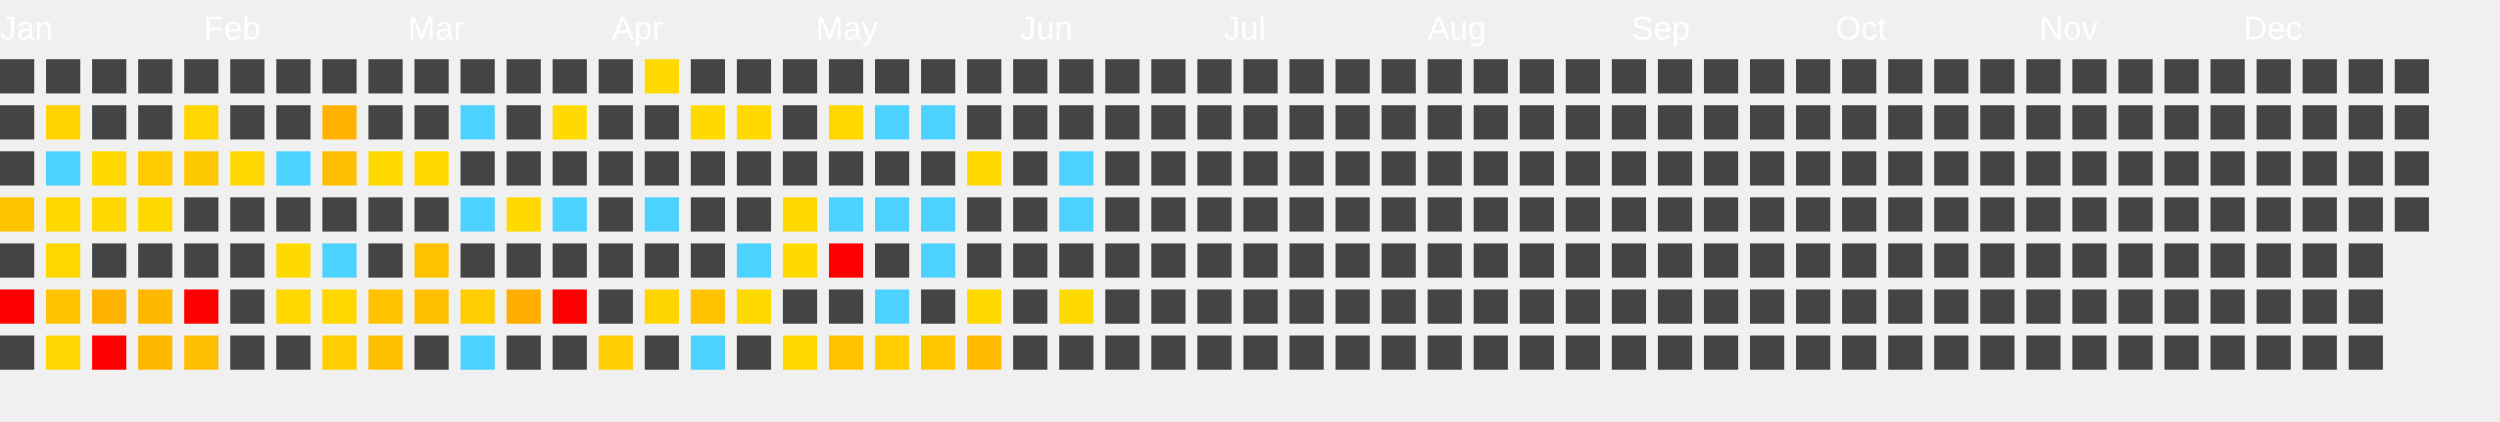
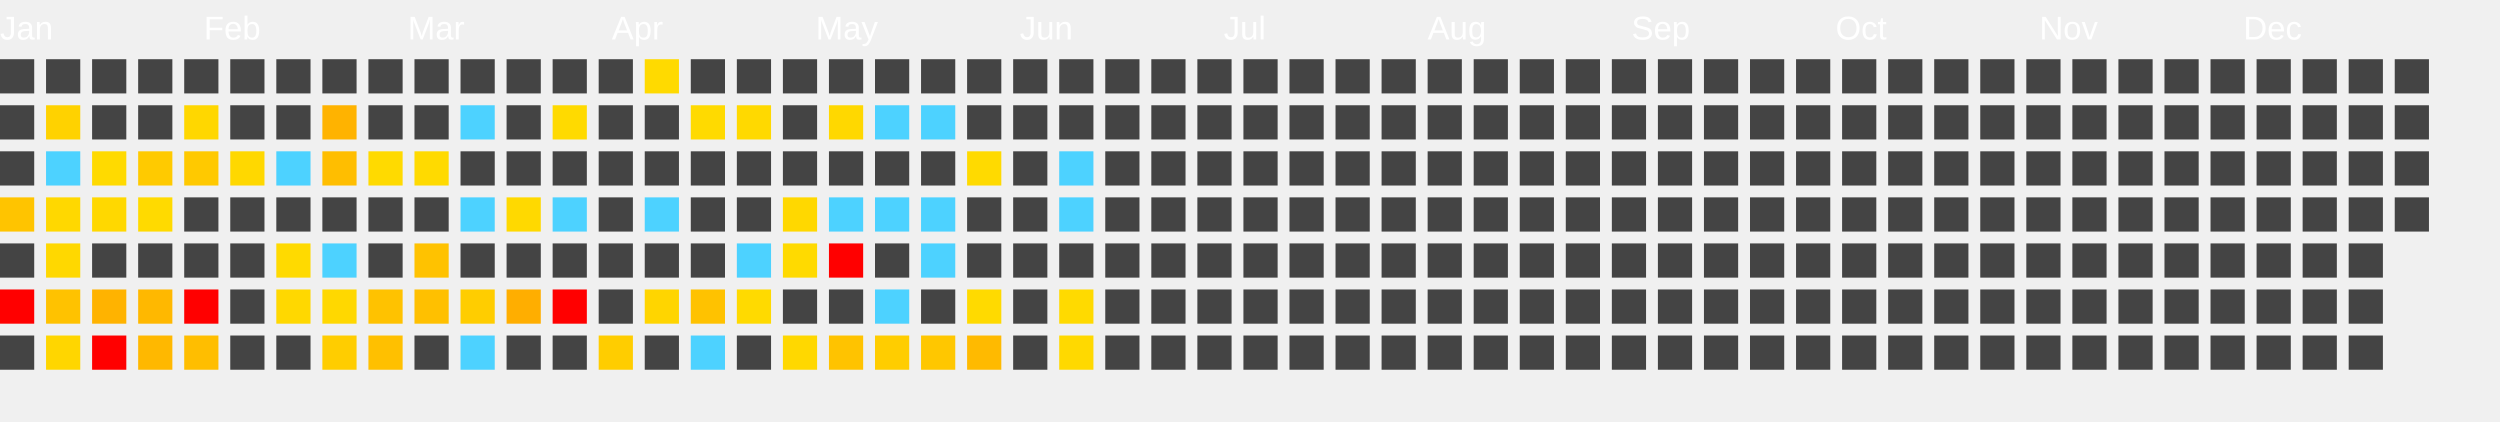
<svg xmlns="http://www.w3.org/2000/svg" baseProfile="full" height="32mm" version="1.1" viewBox="0,0,190,32" width="190mm">
  <defs />
  <rect fill="none" height="32" width="190" x="0" y="0" />
  <text fill="#FFFFFF" style="font-size:2.5px; font-family:Arial" x="0.0" y="3.0">Jan</text>
  <text fill="#FFFFFF" style="font-size:2.5px; font-family:Arial" x="15.5" y="3.0">Feb</text>
  <text fill="#FFFFFF" style="font-size:2.5px; font-family:Arial" x="31.0" y="3.0">Mar</text>
  <text fill="#FFFFFF" style="font-size:2.5px; font-family:Arial" x="46.5" y="3.0">Apr</text>
  <text fill="#FFFFFF" style="font-size:2.5px; font-family:Arial" x="62.0" y="3.0">May</text>
  <text fill="#FFFFFF" style="font-size:2.5px; font-family:Arial" x="77.5" y="3.0">Jun</text>
  <text fill="#FFFFFF" style="font-size:2.5px; font-family:Arial" x="93.0" y="3.0">Jul</text>
  <text fill="#FFFFFF" style="font-size:2.5px; font-family:Arial" x="108.5" y="3.0">Aug</text>
  <text fill="#FFFFFF" style="font-size:2.5px; font-family:Arial" x="124.0" y="3.0">Sep</text>
  <text fill="#FFFFFF" style="font-size:2.5px; font-family:Arial" x="139.5" y="3.0">Oct</text>
  <text fill="#FFFFFF" style="font-size:2.5px; font-family:Arial" x="155.0" y="3.0">Nov</text>
  <text fill="#FFFFFF" style="font-size:2.5px; font-family:Arial" x="170.5" y="3.0">Dec</text>
  <rect fill="#444444" height="2.6" width="2.6" x="0.0" y="4.5" />
  <rect fill="#444444" height="2.6" width="2.6" x="0.0" y="8.0" />
  <rect fill="#444444" height="2.6" width="2.6" x="0.0" y="11.5" />
  <rect fill="#ffc400" height="2.6" width="2.6" x="0.0" y="15.0" />
  <rect fill="#444444" height="2.6" width="2.6" x="0.0" y="18.5" />
  <rect fill="red" height="2.6" width="2.6" x="0.0" y="22.0" />
  <rect fill="#444444" height="2.6" width="2.6" x="0.0" y="25.5" />
  <rect fill="#444444" height="2.6" width="2.6" x="3.5" y="4.5" />
  <rect fill="#ffd200" height="2.6" width="2.6" x="3.5" y="8.0" />
  <rect fill="#4dd2ff" height="2.6" width="2.6" x="3.5" y="11.5" />
  <rect fill="#ffd800" height="2.6" width="2.6" x="3.5" y="15.0" />
  <rect fill="#ffd800" height="2.6" width="2.6" x="3.5" y="18.5" />
  <rect fill="#ffc200" height="2.6" width="2.6" x="3.5" y="22.0" />
  <rect fill="#ffd600" height="2.6" width="2.6" x="3.5" y="25.5" />
  <rect fill="#444444" height="2.6" width="2.6" x="7.0" y="4.5" />
  <rect fill="#444444" height="2.6" width="2.6" x="7.0" y="8.0" />
  <rect fill="#ffda00" height="2.6" width="2.6" x="7.0" y="11.5" />
  <rect fill="#ffd800" height="2.6" width="2.6" x="7.0" y="15.0" />
  <rect fill="#444444" height="2.6" width="2.6" x="7.0" y="18.5" />
  <rect fill="#ffb300" height="2.6" width="2.6" x="7.0" y="22.0" />
  <rect fill="red" height="2.6" width="2.6" x="7.0" y="25.5" />
  <rect fill="#444444" height="2.6" width="2.6" x="10.5" y="4.5" />
  <rect fill="#444444" height="2.6" width="2.6" x="10.5" y="8.0" />
  <rect fill="#ffca00" height="2.6" width="2.6" x="10.5" y="11.5" />
  <rect fill="#ffda00" height="2.6" width="2.6" x="10.5" y="15.0" />
  <rect fill="#444444" height="2.6" width="2.6" x="10.5" y="18.5" />
  <rect fill="#ffb800" height="2.6" width="2.6" x="10.5" y="22.0" />
  <rect fill="#ffb800" height="2.6" width="2.6" x="10.5" y="25.5" />
  <rect fill="#444444" height="2.6" width="2.6" x="14.0" y="4.5" />
  <rect fill="#ffd700" height="2.6" width="2.6" x="14.0" y="8.0" />
  <rect fill="#ffc900" height="2.6" width="2.6" x="14.0" y="11.5" />
  <rect fill="#444444" height="2.6" width="2.6" x="14.0" y="15.0" />
  <rect fill="#444444" height="2.6" width="2.6" x="14.0" y="18.5" />
  <rect fill="red" height="2.6" width="2.6" x="14.0" y="22.0" />
  <rect fill="#ffbe00" height="2.6" width="2.6" x="14.0" y="25.5" />
  <rect fill="#444444" height="2.6" width="2.6" x="17.5" y="4.5" />
  <rect fill="#444444" height="2.6" width="2.6" x="17.5" y="8.0" />
  <rect fill="#ffd800" height="2.6" width="2.6" x="17.5" y="11.5" />
  <rect fill="#444444" height="2.6" width="2.6" x="17.5" y="15.0" />
  <rect fill="#444444" height="2.6" width="2.6" x="17.5" y="18.5" />
  <rect fill="#444444" height="2.6" width="2.6" x="17.5" y="22.0" />
  <rect fill="#444444" height="2.6" width="2.6" x="17.5" y="25.5" />
  <rect fill="#444444" height="2.6" width="2.6" x="21.0" y="4.5" />
  <rect fill="#444444" height="2.6" width="2.6" x="21.0" y="8.0" />
  <rect fill="#4dd2ff" height="2.6" width="2.6" x="21.0" y="11.5" />
  <rect fill="#444444" height="2.6" width="2.6" x="21.0" y="15.0" />
  <rect fill="#ffda00" height="2.6" width="2.6" x="21.0" y="18.5" />
  <rect fill="#ffd800" height="2.6" width="2.6" x="21.0" y="22.0" />
  <rect fill="#444444" height="2.6" width="2.6" x="21.0" y="25.5" />
  <rect fill="#444444" height="2.6" width="2.6" x="24.5" y="4.5" />
  <rect fill="#ffb300" height="2.6" width="2.6" x="24.5" y="8.0" />
  <rect fill="#ffbe00" height="2.6" width="2.6" x="24.5" y="11.5" />
  <rect fill="#444444" height="2.6" width="2.6" x="24.5" y="15.0" />
  <rect fill="#4dd2ff" height="2.6" width="2.6" x="24.5" y="18.5" />
  <rect fill="#ffd800" height="2.6" width="2.6" x="24.5" y="22.0" />
  <rect fill="#ffcd00" height="2.6" width="2.6" x="24.5" y="25.5" />
  <rect fill="#444444" height="2.6" width="2.6" x="28.0" y="4.5" />
  <rect fill="#444444" height="2.6" width="2.6" x="28.0" y="8.0" />
  <rect fill="#ffda00" height="2.6" width="2.6" x="28.0" y="11.5" />
  <rect fill="#444444" height="2.6" width="2.6" x="28.0" y="15.0" />
  <rect fill="#444444" height="2.6" width="2.6" x="28.0" y="18.5" />
  <rect fill="#ffc200" height="2.6" width="2.6" x="28.0" y="22.0" />
  <rect fill="#ffc000" height="2.6" width="2.6" x="28.0" y="25.5" />
  <rect fill="#444444" height="2.6" width="2.6" x="31.5" y="4.5" />
  <rect fill="#444444" height="2.6" width="2.6" x="31.5" y="8.0" />
  <rect fill="#ffda00" height="2.6" width="2.6" x="31.5" y="11.5" />
  <rect fill="#444444" height="2.6" width="2.6" x="31.5" y="15.0" />
  <rect fill="#ffc200" height="2.6" width="2.6" x="31.5" y="18.5" />
  <rect fill="#ffc000" height="2.6" width="2.6" x="31.5" y="22.0" />
  <rect fill="#444444" height="2.6" width="2.6" x="31.5" y="25.5" />
  <rect fill="#444444" height="2.6" width="2.6" x="35.0" y="4.5" />
  <rect fill="#4dd2ff" height="2.6" width="2.6" x="35.0" y="8.0" />
  <rect fill="#444444" height="2.6" width="2.6" x="35.0" y="11.5" />
  <rect fill="#4dd2ff" height="2.6" width="2.6" x="35.0" y="15.0" />
  <rect fill="#444444" height="2.6" width="2.6" x="35.0" y="18.5" />
  <rect fill="#ffcd00" height="2.6" width="2.6" x="35.0" y="22.0" />
  <rect fill="#4dd2ff" height="2.6" width="2.6" x="35.0" y="25.5" />
  <rect fill="#444444" height="2.6" width="2.6" x="38.5" y="4.5" />
  <rect fill="#444444" height="2.6" width="2.6" x="38.5" y="8.0" />
  <rect fill="#444444" height="2.6" width="2.6" x="38.5" y="11.5" />
  <rect fill="#ffd900" height="2.6" width="2.6" x="38.5" y="15.0" />
  <rect fill="#444444" height="2.6" width="2.6" x="38.5" y="18.5" />
  <rect fill="#ffae00" height="2.6" width="2.6" x="38.5" y="22.0" />
  <rect fill="#444444" height="2.6" width="2.6" x="38.5" y="25.5" />
  <rect fill="#444444" height="2.6" width="2.6" x="42.0" y="4.5" />
  <rect fill="#ffda00" height="2.6" width="2.6" x="42.0" y="8.0" />
  <rect fill="#444444" height="2.6" width="2.6" x="42.0" y="11.5" />
  <rect fill="#4dd2ff" height="2.6" width="2.6" x="42.0" y="15.0" />
  <rect fill="#444444" height="2.6" width="2.6" x="42.0" y="18.5" />
  <rect fill="red" height="2.6" width="2.6" x="42.0" y="22.0" />
  <rect fill="#444444" height="2.6" width="2.6" x="42.0" y="25.5" />
  <rect fill="#444444" height="2.6" width="2.6" x="45.5" y="4.5" />
  <rect fill="#444444" height="2.6" width="2.6" x="45.5" y="8.0" />
  <rect fill="#444444" height="2.6" width="2.6" x="45.5" y="11.5" />
  <rect fill="#444444" height="2.6" width="2.6" x="45.5" y="15.0" />
  <rect fill="#444444" height="2.6" width="2.6" x="45.5" y="18.5" />
  <rect fill="#444444" height="2.6" width="2.6" x="45.5" y="22.0" />
  <rect fill="#ffcd00" height="2.6" width="2.6" x="45.5" y="25.5" />
  <rect fill="#ffda00" height="2.6" width="2.6" x="49.0" y="4.5" />
  <rect fill="#444444" height="2.6" width="2.6" x="49.0" y="8.0" />
  <rect fill="#444444" height="2.6" width="2.6" x="49.0" y="11.5" />
  <rect fill="#4dd2ff" height="2.6" width="2.6" x="49.0" y="15.0" />
  <rect fill="#444444" height="2.6" width="2.6" x="49.0" y="18.5" />
  <rect fill="#ffd500" height="2.6" width="2.6" x="49.0" y="22.0" />
  <rect fill="#444444" height="2.6" width="2.6" x="49.0" y="25.5" />
  <rect fill="#444444" height="2.6" width="2.6" x="52.5" y="4.5" />
  <rect fill="#ffda00" height="2.6" width="2.6" x="52.5" y="8.0" />
  <rect fill="#444444" height="2.6" width="2.6" x="52.5" y="11.5" />
  <rect fill="#444444" height="2.6" width="2.6" x="52.5" y="15.0" />
  <rect fill="#444444" height="2.6" width="2.6" x="52.5" y="18.5" />
  <rect fill="#ffc200" height="2.6" width="2.6" x="52.5" y="22.0" />
  <rect fill="#4dd2ff" height="2.6" width="2.6" x="52.5" y="25.5" />
  <rect fill="#444444" height="2.6" width="2.6" x="56.0" y="4.5" />
  <rect fill="#ffd900" height="2.6" width="2.6" x="56.0" y="8.0" />
  <rect fill="#444444" height="2.6" width="2.6" x="56.0" y="11.5" />
  <rect fill="#444444" height="2.6" width="2.6" x="56.0" y="15.0" />
  <rect fill="#4dd2ff" height="2.6" width="2.6" x="56.0" y="18.5" />
  <rect fill="#ffda00" height="2.6" width="2.6" x="56.0" y="22.0" />
  <rect fill="#444444" height="2.6" width="2.6" x="56.0" y="25.5" />
  <rect fill="#444444" height="2.6" width="2.6" x="59.5" y="4.5" />
  <rect fill="#444444" height="2.6" width="2.6" x="59.5" y="8.0" />
  <rect fill="#444444" height="2.6" width="2.6" x="59.5" y="11.5" />
  <rect fill="#ffd800" height="2.6" width="2.6" x="59.5" y="15.0" />
  <rect fill="#ffda00" height="2.6" width="2.6" x="59.5" y="18.5" />
  <rect fill="#444444" height="2.6" width="2.6" x="59.5" y="22.0" />
  <rect fill="#ffd800" height="2.6" width="2.6" x="59.5" y="25.5" />
  <rect fill="#444444" height="2.6" width="2.6" x="63.0" y="4.5" />
  <rect fill="#ffd800" height="2.6" width="2.6" x="63.0" y="8.0" />
  <rect fill="#444444" height="2.6" width="2.6" x="63.0" y="11.5" />
  <rect fill="#4dd2ff" height="2.6" width="2.6" x="63.0" y="15.0" />
  <rect fill="red" height="2.6" width="2.6" x="63.0" y="18.5" />
  <rect fill="#444444" height="2.6" width="2.6" x="63.0" y="22.0" />
  <rect fill="#ffc300" height="2.6" width="2.6" x="63.0" y="25.5" />
  <rect fill="#444444" height="2.6" width="2.6" x="66.5" y="4.5" />
  <rect fill="#4dd2ff" height="2.6" width="2.6" x="66.5" y="8.0" />
  <rect fill="#444444" height="2.6" width="2.6" x="66.5" y="11.5" />
  <rect fill="#4dd2ff" height="2.6" width="2.6" x="66.5" y="15.0" />
  <rect fill="#444444" height="2.6" width="2.6" x="66.5" y="18.5" />
  <rect fill="#4dd2ff" height="2.6" width="2.6" x="66.5" y="22.0" />
  <rect fill="#ffcd00" height="2.6" width="2.6" x="66.5" y="25.5" />
  <rect fill="#444444" height="2.6" width="2.6" x="70.0" y="4.5" />
  <rect fill="#4dd2ff" height="2.6" width="2.6" x="70.0" y="8.0" />
  <rect fill="#444444" height="2.6" width="2.6" x="70.0" y="11.5" />
  <rect fill="#4dd2ff" height="2.6" width="2.6" x="70.0" y="15.0" />
  <rect fill="#4dd2ff" height="2.6" width="2.6" x="70.0" y="18.5" />
  <rect fill="#444444" height="2.6" width="2.6" x="70.0" y="22.0" />
  <rect fill="#ffc700" height="2.6" width="2.6" x="70.0" y="25.5" />
  <rect fill="#444444" height="2.6" width="2.6" x="73.5" y="4.5" />
  <rect fill="#444444" height="2.6" width="2.6" x="73.5" y="8.0" />
  <rect fill="#ffda00" height="2.6" width="2.6" x="73.5" y="11.5" />
  <rect fill="#444444" height="2.6" width="2.6" x="73.5" y="15.0" />
  <rect fill="#444444" height="2.6" width="2.6" x="73.5" y="18.5" />
  <rect fill="#ffda00" height="2.6" width="2.6" x="73.5" y="22.0" />
  <rect fill="#ffba00" height="2.6" width="2.6" x="73.5" y="25.5" />
  <rect fill="#444444" height="2.6" width="2.6" x="77.0" y="4.5" />
  <rect fill="#444444" height="2.6" width="2.6" x="77.0" y="8.0" />
  <rect fill="#444444" height="2.6" width="2.6" x="77.0" y="11.5" />
  <rect fill="#444444" height="2.6" width="2.6" x="77.0" y="15.0" />
  <rect fill="#444444" height="2.6" width="2.6" x="77.0" y="18.5" />
  <rect fill="#444444" height="2.6" width="2.6" x="77.0" y="22.0" />
  <rect fill="#444444" height="2.6" width="2.6" x="77.0" y="25.5" />
  <rect fill="#444444" height="2.6" width="2.6" x="80.5" y="4.5" />
  <rect fill="#444444" height="2.6" width="2.6" x="80.5" y="8.0" />
  <rect fill="#4dd2ff" height="2.6" width="2.6" x="80.5" y="11.5" />
  <rect fill="#4dd2ff" height="2.6" width="2.6" x="80.5" y="15.0" />
  <rect fill="#444444" height="2.6" width="2.6" x="80.5" y="18.5" />
  <rect fill="#ffda00" height="2.6" width="2.6" x="80.5" y="22.0" />
-   <rect fill="#444444" height="2.6" width="2.6" x="80.5" y="25.5" />
+   <rect fill="#ffd900" height="2.6" width="2.6" x="80.5" y="25.5" />
  <rect fill="#444444" height="2.6" width="2.6" x="84.0" y="4.5" />
  <rect fill="#444444" height="2.6" width="2.6" x="84.0" y="8.0" />
  <rect fill="#444444" height="2.6" width="2.6" x="84.0" y="11.5" />
  <rect fill="#444444" height="2.6" width="2.6" x="84.0" y="15.0" />
  <rect fill="#444444" height="2.6" width="2.6" x="84.0" y="18.5" />
  <rect fill="#444444" height="2.6" width="2.6" x="84.0" y="22.0" />
  <rect fill="#444444" height="2.6" width="2.6" x="84.0" y="25.5" />
  <rect fill="#444444" height="2.6" width="2.6" x="87.5" y="4.5" />
  <rect fill="#444444" height="2.6" width="2.6" x="87.5" y="8.0" />
  <rect fill="#444444" height="2.6" width="2.6" x="87.5" y="11.5" />
  <rect fill="#444444" height="2.6" width="2.6" x="87.5" y="15.0" />
  <rect fill="#444444" height="2.6" width="2.6" x="87.5" y="18.5" />
  <rect fill="#444444" height="2.6" width="2.6" x="87.5" y="22.0" />
  <rect fill="#444444" height="2.6" width="2.6" x="87.5" y="25.5" />
  <rect fill="#444444" height="2.6" width="2.6" x="91.0" y="4.5" />
  <rect fill="#444444" height="2.6" width="2.6" x="91.0" y="8.0" />
  <rect fill="#444444" height="2.6" width="2.6" x="91.0" y="11.5" />
  <rect fill="#444444" height="2.6" width="2.6" x="91.0" y="15.0" />
  <rect fill="#444444" height="2.6" width="2.6" x="91.0" y="18.5" />
  <rect fill="#444444" height="2.6" width="2.6" x="91.0" y="22.0" />
  <rect fill="#444444" height="2.6" width="2.6" x="91.0" y="25.5" />
  <rect fill="#444444" height="2.6" width="2.6" x="94.5" y="4.5" />
  <rect fill="#444444" height="2.6" width="2.6" x="94.5" y="8.0" />
  <rect fill="#444444" height="2.6" width="2.6" x="94.5" y="11.5" />
  <rect fill="#444444" height="2.6" width="2.6" x="94.5" y="15.0" />
  <rect fill="#444444" height="2.6" width="2.6" x="94.5" y="18.5" />
  <rect fill="#444444" height="2.6" width="2.6" x="94.5" y="22.0" />
  <rect fill="#444444" height="2.6" width="2.6" x="94.5" y="25.5" />
  <rect fill="#444444" height="2.6" width="2.6" x="98.0" y="4.5" />
  <rect fill="#444444" height="2.6" width="2.6" x="98.0" y="8.0" />
  <rect fill="#444444" height="2.6" width="2.6" x="98.0" y="11.5" />
  <rect fill="#444444" height="2.6" width="2.6" x="98.0" y="15.0" />
  <rect fill="#444444" height="2.6" width="2.6" x="98.0" y="18.5" />
  <rect fill="#444444" height="2.6" width="2.6" x="98.0" y="22.0" />
  <rect fill="#444444" height="2.6" width="2.6" x="98.0" y="25.5" />
  <rect fill="#444444" height="2.6" width="2.6" x="101.5" y="4.5" />
  <rect fill="#444444" height="2.6" width="2.6" x="101.5" y="8.0" />
  <rect fill="#444444" height="2.6" width="2.6" x="101.5" y="11.5" />
  <rect fill="#444444" height="2.6" width="2.6" x="101.5" y="15.0" />
  <rect fill="#444444" height="2.6" width="2.6" x="101.5" y="18.5" />
  <rect fill="#444444" height="2.6" width="2.6" x="101.5" y="22.0" />
  <rect fill="#444444" height="2.6" width="2.6" x="101.5" y="25.5" />
  <rect fill="#444444" height="2.6" width="2.6" x="105.0" y="4.5" />
  <rect fill="#444444" height="2.6" width="2.6" x="105.0" y="8.0" />
  <rect fill="#444444" height="2.6" width="2.6" x="105.0" y="11.5" />
  <rect fill="#444444" height="2.6" width="2.6" x="105.0" y="15.0" />
  <rect fill="#444444" height="2.6" width="2.6" x="105.0" y="18.5" />
  <rect fill="#444444" height="2.6" width="2.6" x="105.0" y="22.0" />
  <rect fill="#444444" height="2.6" width="2.6" x="105.0" y="25.5" />
  <rect fill="#444444" height="2.6" width="2.6" x="108.5" y="4.5" />
  <rect fill="#444444" height="2.6" width="2.6" x="108.5" y="8.0" />
  <rect fill="#444444" height="2.6" width="2.6" x="108.5" y="11.5" />
  <rect fill="#444444" height="2.6" width="2.6" x="108.5" y="15.0" />
  <rect fill="#444444" height="2.6" width="2.6" x="108.5" y="18.5" />
  <rect fill="#444444" height="2.6" width="2.6" x="108.5" y="22.0" />
  <rect fill="#444444" height="2.6" width="2.6" x="108.5" y="25.5" />
  <rect fill="#444444" height="2.6" width="2.6" x="112.0" y="4.5" />
  <rect fill="#444444" height="2.6" width="2.6" x="112.0" y="8.0" />
  <rect fill="#444444" height="2.6" width="2.6" x="112.0" y="11.5" />
  <rect fill="#444444" height="2.6" width="2.6" x="112.0" y="15.0" />
  <rect fill="#444444" height="2.6" width="2.6" x="112.0" y="18.5" />
  <rect fill="#444444" height="2.6" width="2.6" x="112.0" y="22.0" />
  <rect fill="#444444" height="2.6" width="2.6" x="112.0" y="25.5" />
  <rect fill="#444444" height="2.6" width="2.6" x="115.5" y="4.5" />
  <rect fill="#444444" height="2.6" width="2.6" x="115.5" y="8.0" />
  <rect fill="#444444" height="2.6" width="2.6" x="115.5" y="11.5" />
  <rect fill="#444444" height="2.6" width="2.6" x="115.5" y="15.0" />
  <rect fill="#444444" height="2.6" width="2.6" x="115.5" y="18.5" />
  <rect fill="#444444" height="2.6" width="2.6" x="115.5" y="22.0" />
  <rect fill="#444444" height="2.6" width="2.6" x="115.5" y="25.5" />
  <rect fill="#444444" height="2.6" width="2.6" x="119.0" y="4.5" />
  <rect fill="#444444" height="2.6" width="2.6" x="119.0" y="8.0" />
  <rect fill="#444444" height="2.6" width="2.6" x="119.0" y="11.5" />
  <rect fill="#444444" height="2.6" width="2.6" x="119.0" y="15.0" />
  <rect fill="#444444" height="2.6" width="2.6" x="119.0" y="18.5" />
  <rect fill="#444444" height="2.6" width="2.6" x="119.0" y="22.0" />
  <rect fill="#444444" height="2.6" width="2.6" x="119.0" y="25.5" />
  <rect fill="#444444" height="2.6" width="2.6" x="122.5" y="4.5" />
  <rect fill="#444444" height="2.6" width="2.6" x="122.5" y="8.0" />
  <rect fill="#444444" height="2.6" width="2.6" x="122.5" y="11.5" />
  <rect fill="#444444" height="2.6" width="2.6" x="122.5" y="15.0" />
  <rect fill="#444444" height="2.6" width="2.6" x="122.5" y="18.5" />
  <rect fill="#444444" height="2.6" width="2.6" x="122.5" y="22.0" />
  <rect fill="#444444" height="2.6" width="2.6" x="122.5" y="25.5" />
  <rect fill="#444444" height="2.6" width="2.6" x="126.0" y="4.5" />
  <rect fill="#444444" height="2.6" width="2.6" x="126.0" y="8.0" />
  <rect fill="#444444" height="2.6" width="2.6" x="126.0" y="11.5" />
  <rect fill="#444444" height="2.6" width="2.6" x="126.0" y="15.0" />
  <rect fill="#444444" height="2.6" width="2.6" x="126.0" y="18.5" />
  <rect fill="#444444" height="2.6" width="2.6" x="126.0" y="22.0" />
  <rect fill="#444444" height="2.6" width="2.6" x="126.0" y="25.5" />
  <rect fill="#444444" height="2.6" width="2.6" x="129.5" y="4.5" />
  <rect fill="#444444" height="2.6" width="2.6" x="129.5" y="8.0" />
  <rect fill="#444444" height="2.6" width="2.6" x="129.5" y="11.5" />
  <rect fill="#444444" height="2.6" width="2.6" x="129.5" y="15.0" />
  <rect fill="#444444" height="2.6" width="2.6" x="129.5" y="18.5" />
  <rect fill="#444444" height="2.6" width="2.6" x="129.5" y="22.0" />
  <rect fill="#444444" height="2.6" width="2.6" x="129.5" y="25.5" />
  <rect fill="#444444" height="2.6" width="2.6" x="133.0" y="4.5" />
  <rect fill="#444444" height="2.6" width="2.6" x="133.0" y="8.0" />
  <rect fill="#444444" height="2.6" width="2.6" x="133.0" y="11.5" />
  <rect fill="#444444" height="2.6" width="2.6" x="133.0" y="15.0" />
  <rect fill="#444444" height="2.6" width="2.6" x="133.0" y="18.5" />
  <rect fill="#444444" height="2.6" width="2.6" x="133.0" y="22.0" />
  <rect fill="#444444" height="2.6" width="2.6" x="133.0" y="25.5" />
  <rect fill="#444444" height="2.6" width="2.6" x="136.5" y="4.5" />
  <rect fill="#444444" height="2.6" width="2.6" x="136.5" y="8.0" />
  <rect fill="#444444" height="2.6" width="2.6" x="136.5" y="11.5" />
  <rect fill="#444444" height="2.6" width="2.6" x="136.5" y="15.0" />
  <rect fill="#444444" height="2.6" width="2.6" x="136.5" y="18.5" />
  <rect fill="#444444" height="2.6" width="2.6" x="136.5" y="22.0" />
  <rect fill="#444444" height="2.6" width="2.6" x="136.5" y="25.5" />
  <rect fill="#444444" height="2.6" width="2.6" x="140.0" y="4.5" />
  <rect fill="#444444" height="2.6" width="2.6" x="140.0" y="8.0" />
  <rect fill="#444444" height="2.6" width="2.6" x="140.0" y="11.5" />
  <rect fill="#444444" height="2.6" width="2.6" x="140.0" y="15.0" />
  <rect fill="#444444" height="2.6" width="2.6" x="140.0" y="18.5" />
  <rect fill="#444444" height="2.6" width="2.6" x="140.0" y="22.0" />
  <rect fill="#444444" height="2.6" width="2.6" x="140.0" y="25.5" />
  <rect fill="#444444" height="2.6" width="2.6" x="143.5" y="4.5" />
  <rect fill="#444444" height="2.6" width="2.6" x="143.5" y="8.0" />
  <rect fill="#444444" height="2.6" width="2.6" x="143.5" y="11.5" />
  <rect fill="#444444" height="2.6" width="2.6" x="143.5" y="15.0" />
  <rect fill="#444444" height="2.6" width="2.6" x="143.5" y="18.5" />
  <rect fill="#444444" height="2.6" width="2.6" x="143.5" y="22.0" />
  <rect fill="#444444" height="2.6" width="2.6" x="143.5" y="25.5" />
  <rect fill="#444444" height="2.6" width="2.6" x="147.0" y="4.5" />
  <rect fill="#444444" height="2.6" width="2.6" x="147.0" y="8.0" />
  <rect fill="#444444" height="2.6" width="2.6" x="147.0" y="11.5" />
  <rect fill="#444444" height="2.6" width="2.6" x="147.0" y="15.0" />
  <rect fill="#444444" height="2.6" width="2.6" x="147.0" y="18.5" />
  <rect fill="#444444" height="2.6" width="2.6" x="147.0" y="22.0" />
  <rect fill="#444444" height="2.6" width="2.6" x="147.0" y="25.5" />
  <rect fill="#444444" height="2.6" width="2.6" x="150.5" y="4.5" />
  <rect fill="#444444" height="2.6" width="2.6" x="150.5" y="8.0" />
  <rect fill="#444444" height="2.6" width="2.6" x="150.5" y="11.5" />
  <rect fill="#444444" height="2.6" width="2.6" x="150.5" y="15.0" />
  <rect fill="#444444" height="2.6" width="2.6" x="150.5" y="18.5" />
  <rect fill="#444444" height="2.6" width="2.6" x="150.5" y="22.0" />
  <rect fill="#444444" height="2.6" width="2.6" x="150.5" y="25.5" />
  <rect fill="#444444" height="2.6" width="2.6" x="154.0" y="4.5" />
  <rect fill="#444444" height="2.6" width="2.6" x="154.0" y="8.0" />
  <rect fill="#444444" height="2.6" width="2.6" x="154.0" y="11.5" />
  <rect fill="#444444" height="2.6" width="2.6" x="154.0" y="15.0" />
  <rect fill="#444444" height="2.6" width="2.6" x="154.0" y="18.5" />
  <rect fill="#444444" height="2.6" width="2.6" x="154.0" y="22.0" />
  <rect fill="#444444" height="2.6" width="2.6" x="154.0" y="25.5" />
  <rect fill="#444444" height="2.6" width="2.6" x="157.5" y="4.5" />
  <rect fill="#444444" height="2.6" width="2.6" x="157.5" y="8.0" />
  <rect fill="#444444" height="2.6" width="2.6" x="157.5" y="11.5" />
  <rect fill="#444444" height="2.6" width="2.6" x="157.5" y="15.0" />
  <rect fill="#444444" height="2.6" width="2.6" x="157.5" y="18.5" />
  <rect fill="#444444" height="2.6" width="2.6" x="157.5" y="22.0" />
  <rect fill="#444444" height="2.6" width="2.6" x="157.5" y="25.5" />
  <rect fill="#444444" height="2.6" width="2.6" x="161.0" y="4.5" />
  <rect fill="#444444" height="2.6" width="2.6" x="161.0" y="8.0" />
  <rect fill="#444444" height="2.6" width="2.6" x="161.0" y="11.5" />
  <rect fill="#444444" height="2.6" width="2.6" x="161.0" y="15.0" />
  <rect fill="#444444" height="2.6" width="2.6" x="161.0" y="18.5" />
  <rect fill="#444444" height="2.6" width="2.6" x="161.0" y="22.0" />
  <rect fill="#444444" height="2.6" width="2.6" x="161.0" y="25.5" />
  <rect fill="#444444" height="2.6" width="2.6" x="164.5" y="4.5" />
  <rect fill="#444444" height="2.6" width="2.6" x="164.5" y="8.0" />
  <rect fill="#444444" height="2.6" width="2.6" x="164.5" y="11.5" />
  <rect fill="#444444" height="2.6" width="2.6" x="164.5" y="15.0" />
  <rect fill="#444444" height="2.6" width="2.6" x="164.5" y="18.5" />
  <rect fill="#444444" height="2.6" width="2.6" x="164.5" y="22.0" />
  <rect fill="#444444" height="2.6" width="2.6" x="164.5" y="25.5" />
  <rect fill="#444444" height="2.6" width="2.6" x="168.0" y="4.5" />
  <rect fill="#444444" height="2.6" width="2.6" x="168.0" y="8.0" />
  <rect fill="#444444" height="2.6" width="2.6" x="168.0" y="11.5" />
  <rect fill="#444444" height="2.6" width="2.6" x="168.0" y="15.0" />
  <rect fill="#444444" height="2.6" width="2.6" x="168.0" y="18.5" />
  <rect fill="#444444" height="2.6" width="2.6" x="168.0" y="22.0" />
  <rect fill="#444444" height="2.6" width="2.6" x="168.0" y="25.5" />
  <rect fill="#444444" height="2.6" width="2.6" x="171.5" y="4.5" />
  <rect fill="#444444" height="2.6" width="2.6" x="171.5" y="8.0" />
  <rect fill="#444444" height="2.6" width="2.6" x="171.5" y="11.5" />
  <rect fill="#444444" height="2.6" width="2.6" x="171.5" y="15.0" />
  <rect fill="#444444" height="2.6" width="2.6" x="171.5" y="18.5" />
  <rect fill="#444444" height="2.6" width="2.6" x="171.5" y="22.0" />
  <rect fill="#444444" height="2.6" width="2.6" x="171.5" y="25.5" />
  <rect fill="#444444" height="2.6" width="2.6" x="175.0" y="4.5" />
  <rect fill="#444444" height="2.6" width="2.6" x="175.0" y="8.0" />
  <rect fill="#444444" height="2.6" width="2.6" x="175.0" y="11.5" />
  <rect fill="#444444" height="2.6" width="2.6" x="175.0" y="15.0" />
  <rect fill="#444444" height="2.6" width="2.6" x="175.0" y="18.5" />
  <rect fill="#444444" height="2.6" width="2.6" x="175.0" y="22.0" />
  <rect fill="#444444" height="2.6" width="2.6" x="175.0" y="25.5" />
  <rect fill="#444444" height="2.6" width="2.6" x="178.5" y="4.5" />
  <rect fill="#444444" height="2.6" width="2.6" x="178.5" y="8.0" />
  <rect fill="#444444" height="2.6" width="2.6" x="178.5" y="11.5" />
  <rect fill="#444444" height="2.6" width="2.6" x="178.5" y="15.0" />
  <rect fill="#444444" height="2.6" width="2.6" x="178.5" y="18.5" />
  <rect fill="#444444" height="2.6" width="2.6" x="178.5" y="22.0" />
  <rect fill="#444444" height="2.6" width="2.6" x="178.5" y="25.5" />
  <rect fill="#444444" height="2.6" width="2.6" x="182.0" y="4.5" />
  <rect fill="#444444" height="2.6" width="2.6" x="182.0" y="8.0" />
  <rect fill="#444444" height="2.6" width="2.6" x="182.0" y="11.5" />
  <rect fill="#444444" height="2.6" width="2.6" x="182.0" y="15.0" />
</svg>
